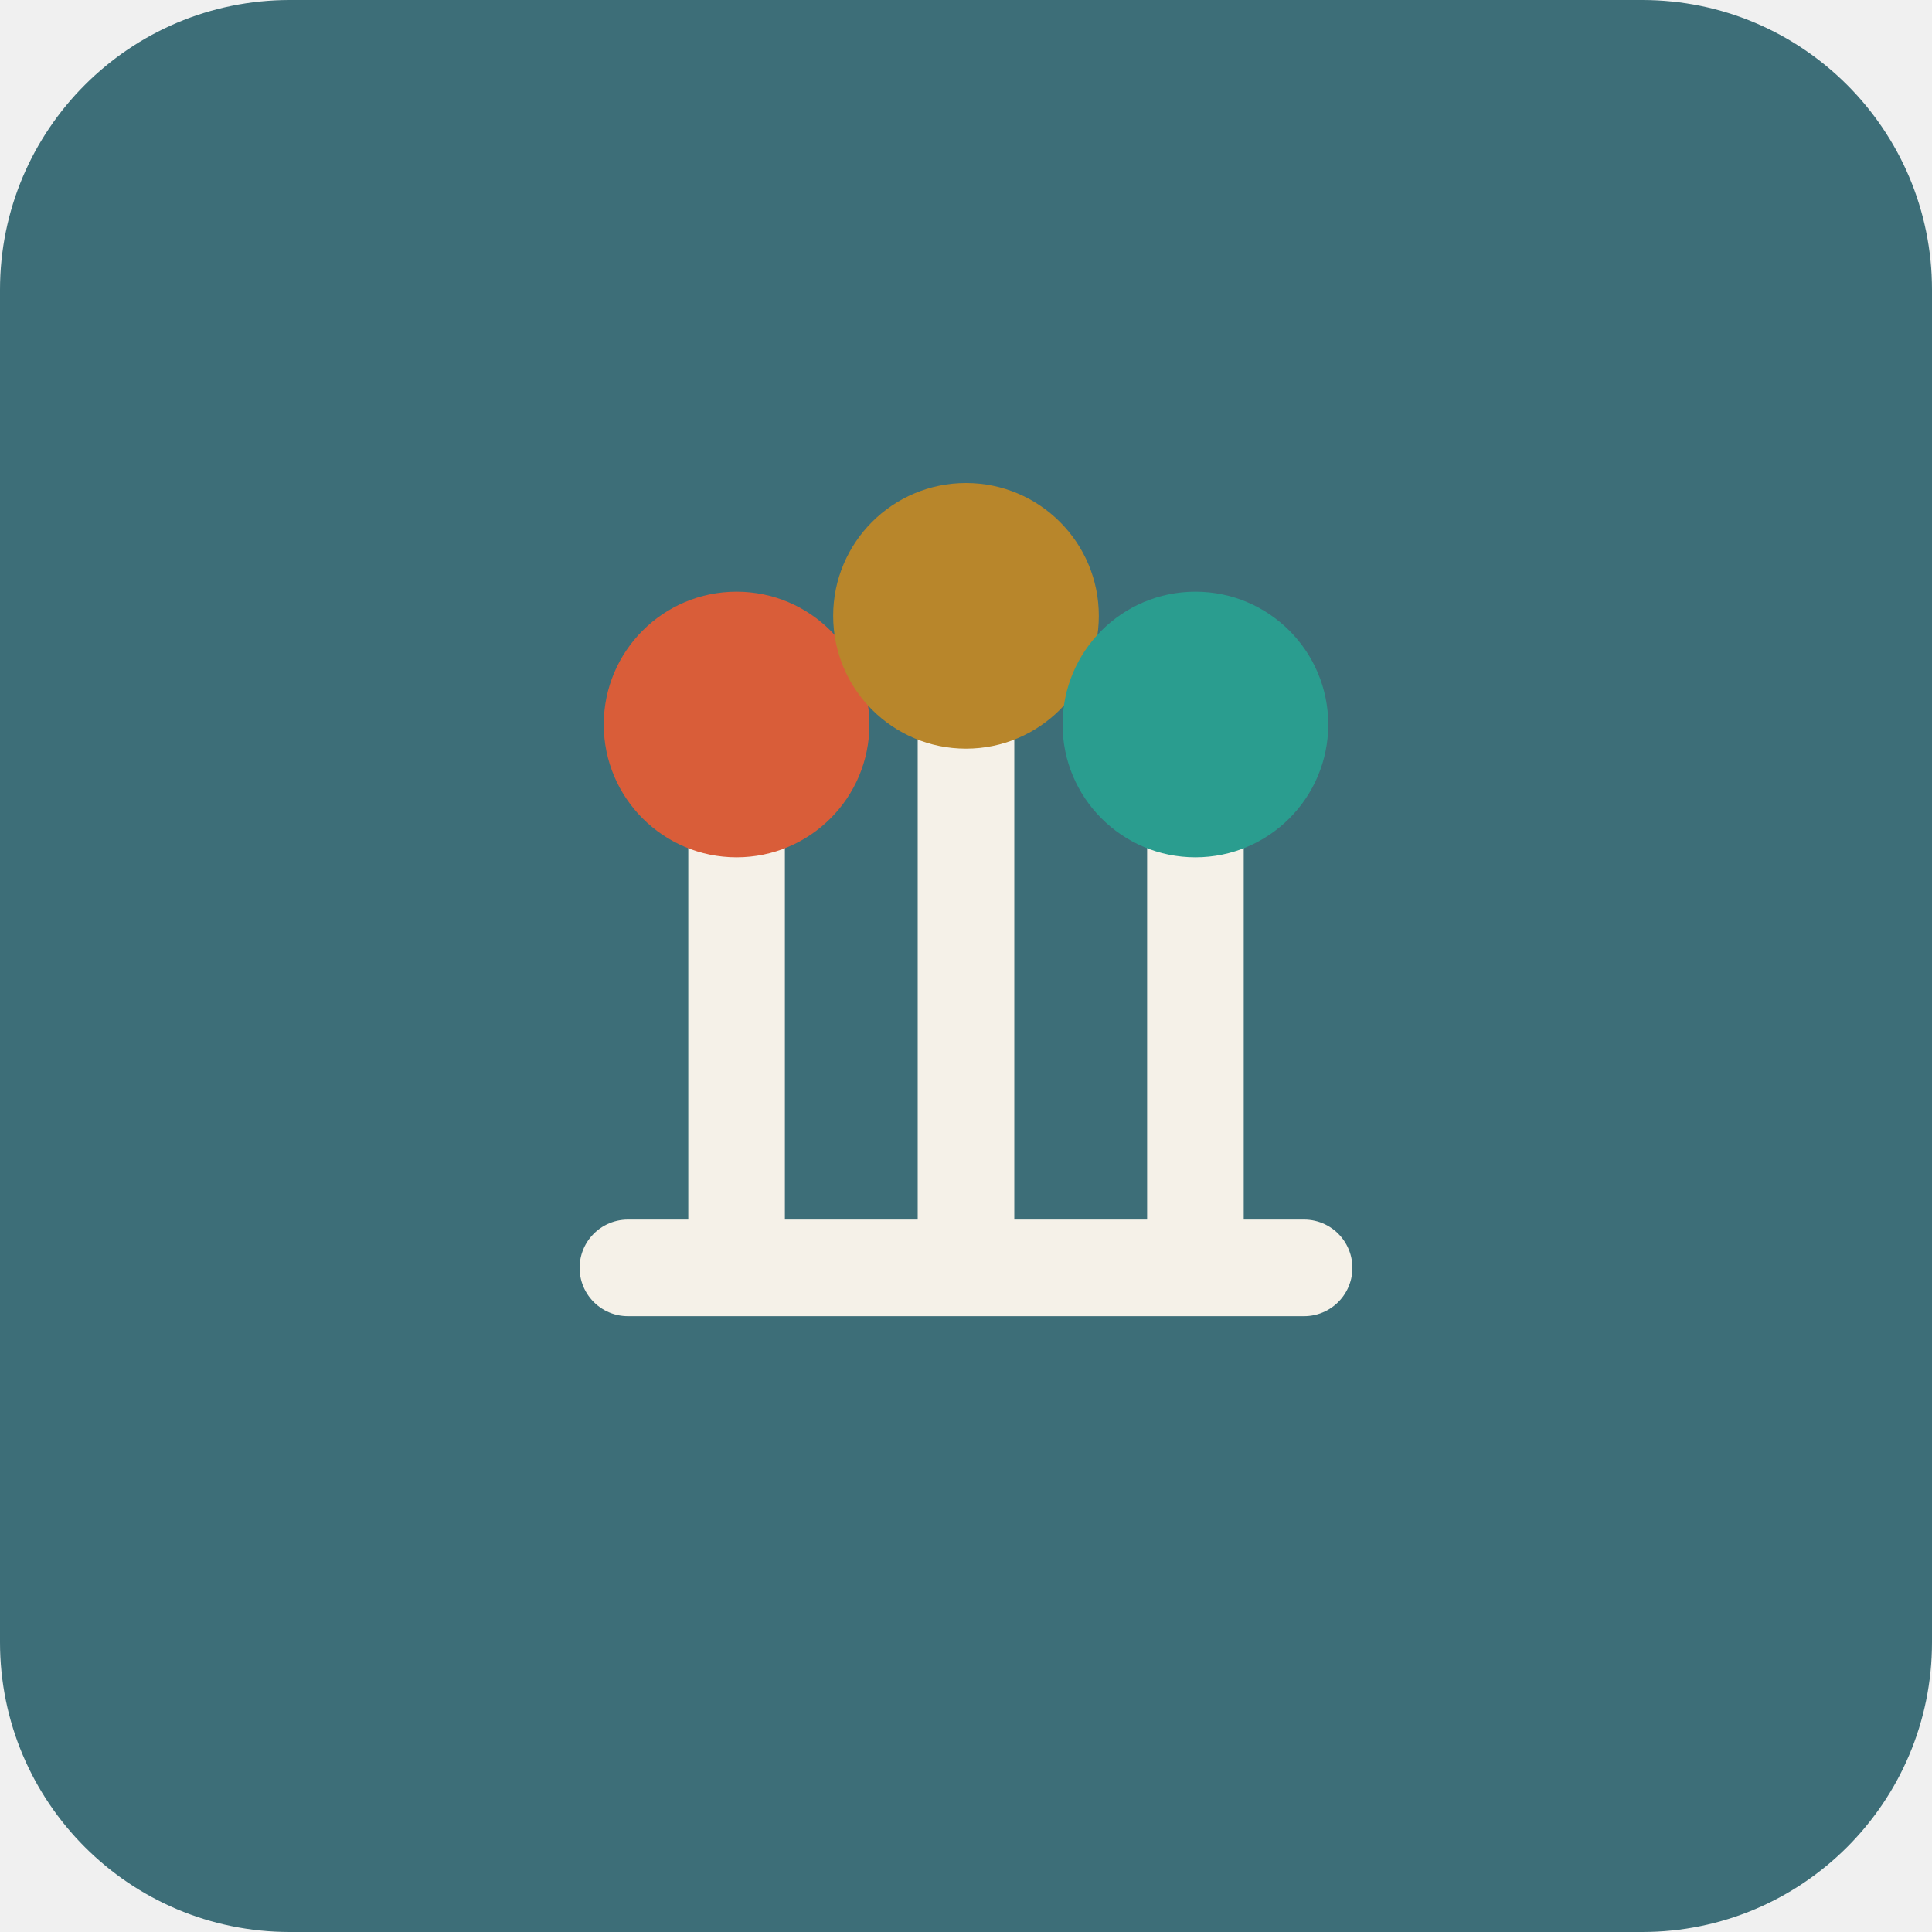
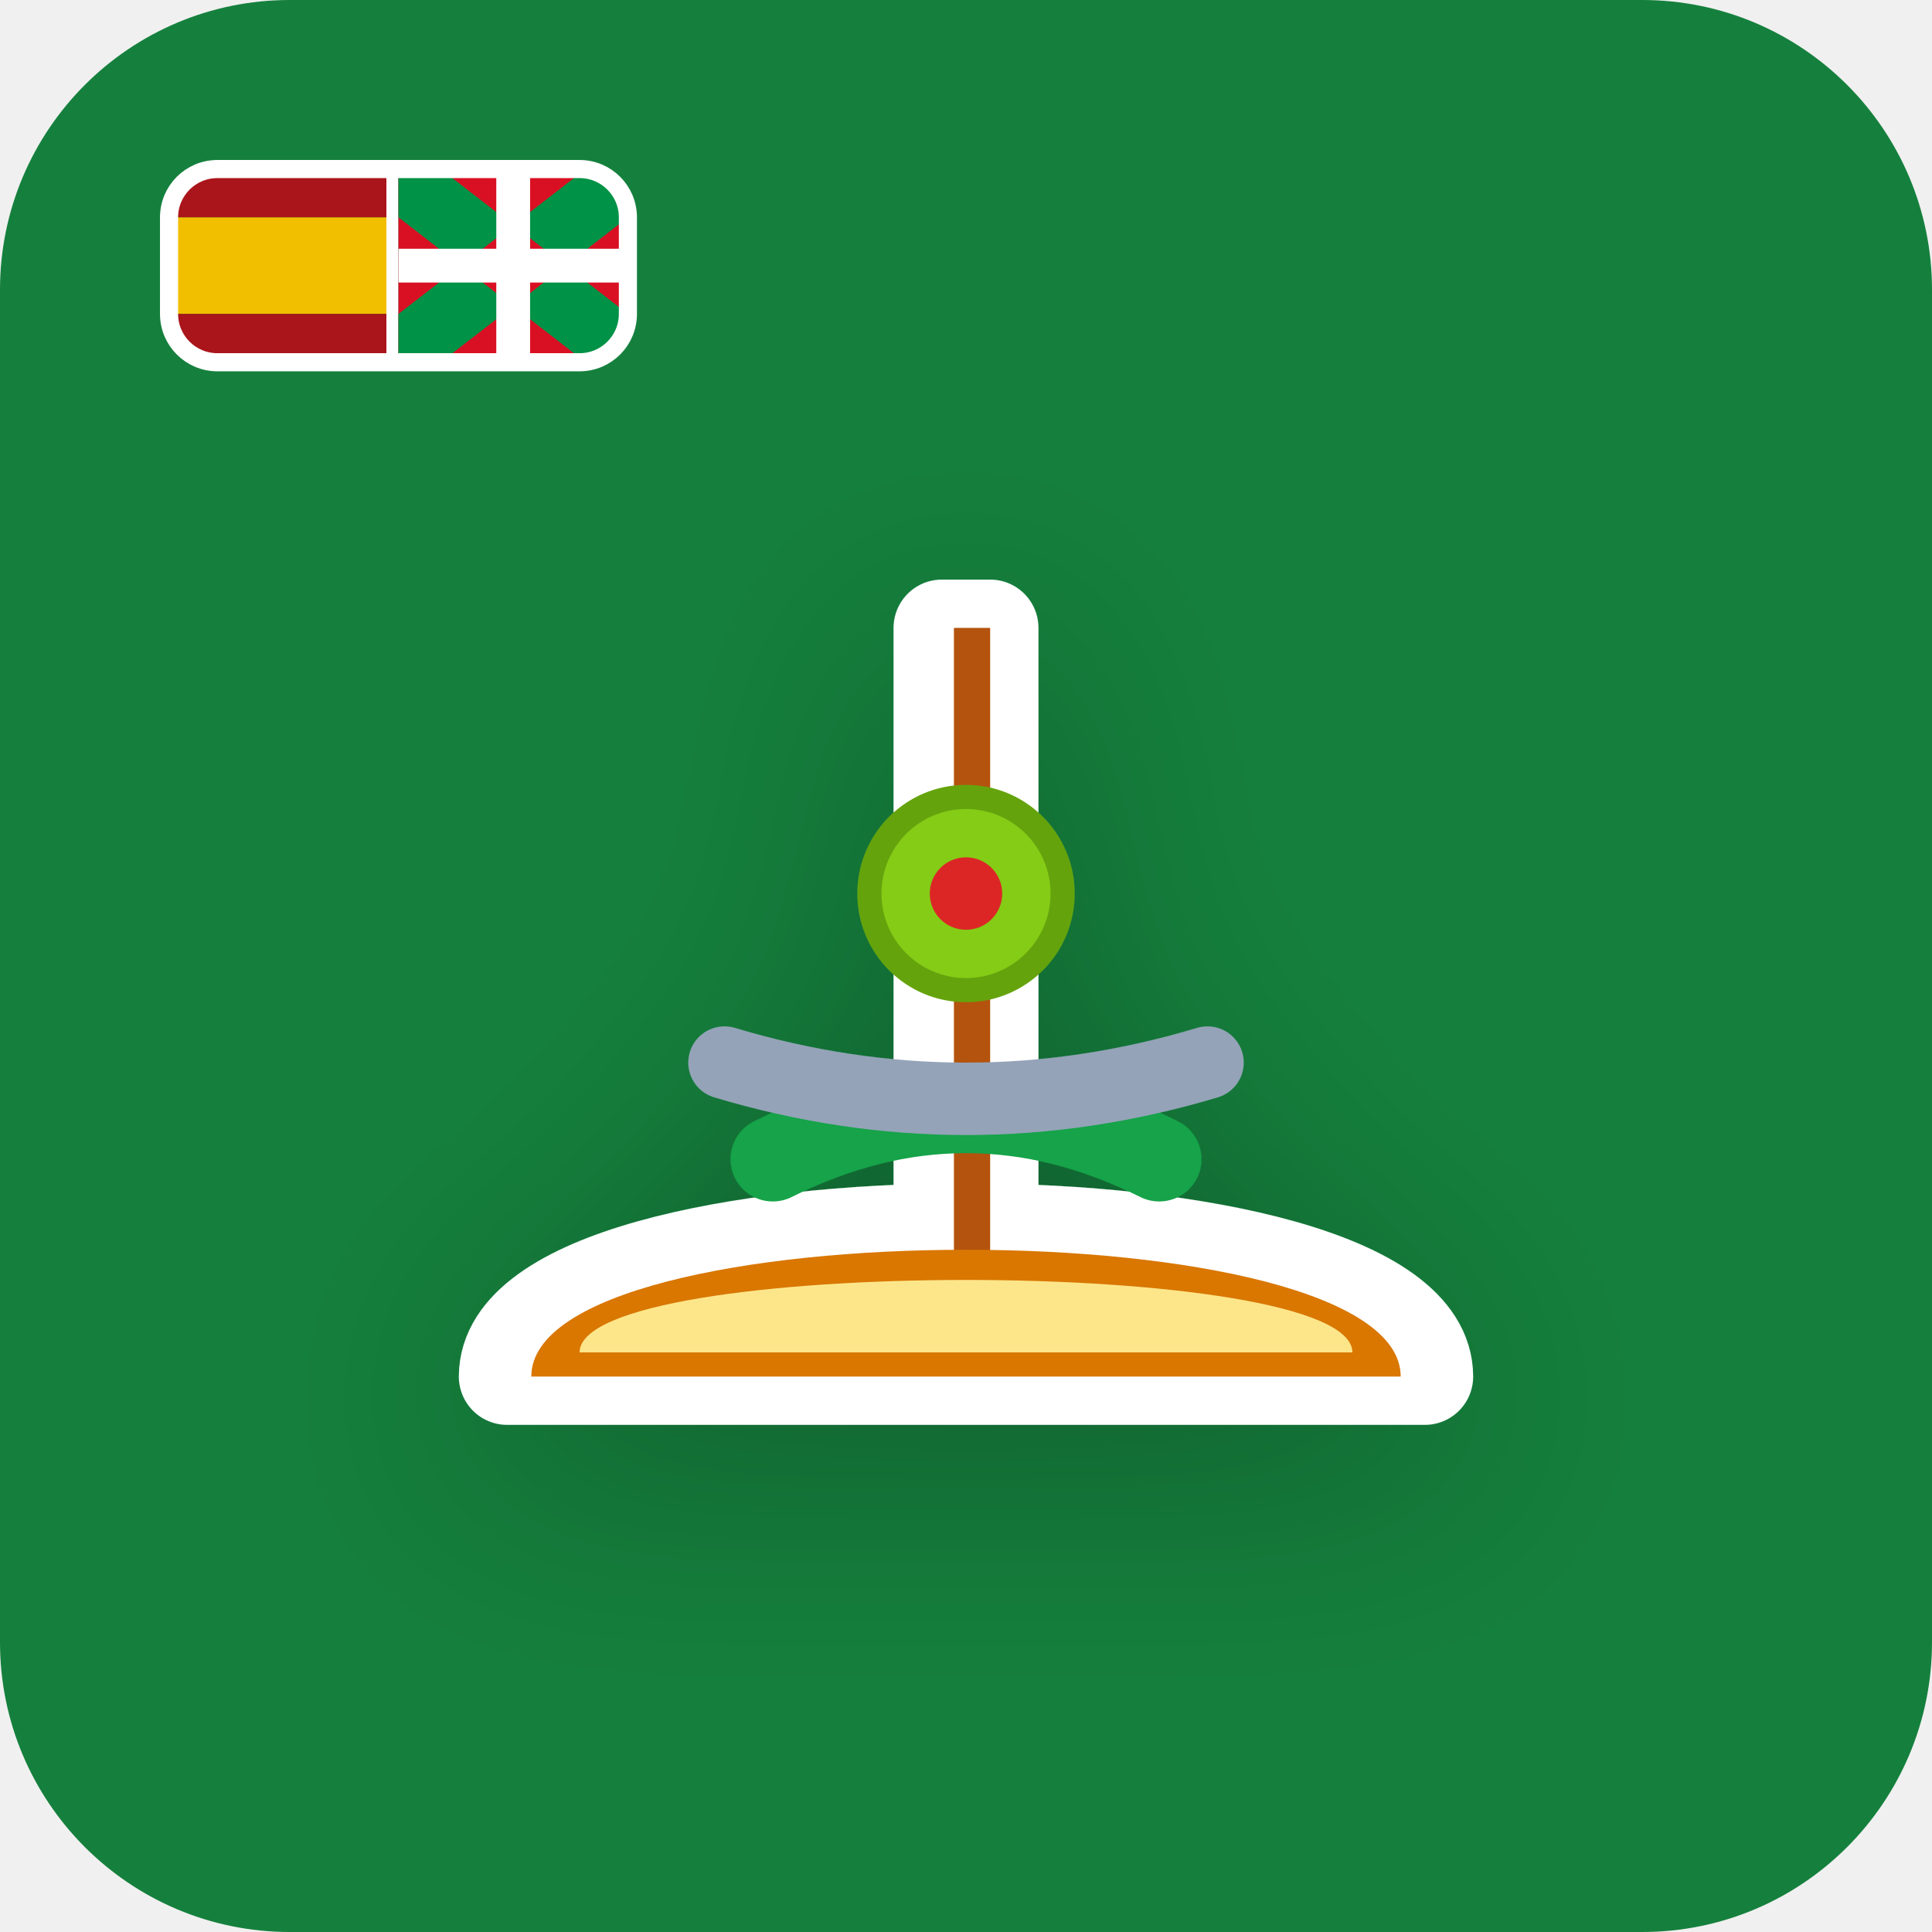
<svg xmlns="http://www.w3.org/2000/svg" viewBox="0 0 160 160" role="img" data-cuisine="vasca">
-   <rect width="160" height="160" rx="24" fill="#3D6E78" />
-   <path d="M52 105h56M61 105V67M80 105V58M99 105V67" stroke="#F5F1E8" stroke-width="8" stroke-linecap="round" />
-   <circle cx="61" cy="60" r="11" fill="#D95D39" />
-   <circle cx="80" cy="51" r="11" fill="#B8862B" />
-   <circle cx="99" cy="60" r="11" fill="#2A9D8F" />
+   <defs>
+     <clipPath id="flag-clip-es_pv">
+       <rect width="38" height="16" rx="4" />
+     </clipPath>
+   </defs>
+   <rect width="160" height="160" rx="24" fill="#15803D" />
+   <g filter="drop-shadow(0 4px 10px rgba(0,0,0,0.25))">
+     <path d="M42 114 C42 98 118 98 118 114 Z M78 52 L82 52 L82 108 L78 108 Z" fill="#FFFFFF" stroke="#FFFFFF" stroke-width="8" stroke-linejoin="round" />
+     <rect x="79" y="52" width="3" height="60" fill="#B45309" />
+     <path d="M44 114 C44 100 116 100 116 114 Z" fill="#D97706" />
+     <path d="M48 112 C48 104 112 104 112 112 Z" fill="#FDE68A" />
+     <path d="M64 96 Q80 88 96 96" stroke="#16A34A" stroke-width="7" stroke-linecap="round" fill="none" />
+     <path d="M60 88 Q80 94 100 88" stroke="#94A3B8" stroke-width="6" stroke-linecap="round" fill="none" />
+     <circle cx="80" cy="74" r="9" fill="#65A30D" />
+     <circle cx="80" cy="74" r="7" fill="#84CC16" />
+     <circle cx="80" cy="74" r="3" fill="#DC2626" />
+   </g>
+   <g class="flag-badge" transform="translate(14,14)">
+     <rect width="38" height="16" rx="4" fill="#0F172A" opacity="0.6" />
+     <g clip-path="url(#flag-clip-es_pv)">
+       <rect x="0" y="0" width="18" height="4" fill="#AA151B" />
+       <rect x="0" y="4" width="18" height="8" fill="#F1BF00" />
+       <rect x="0" y="12" width="18" height="4" fill="#AA151B" />
+       <line x1="18.5" y1="0" x2="18.5" y2="16" stroke="#FFFFFF" stroke-width="1" />
+       <rect x="19" y="0" width="19" height="16" fill="#D91023" />
+       <path d="M19,0 L22.5,0 L38,12 L38,16 L34.5,16 L19,4 Z M38,0 L34.5,0 L19,12 L19,16 L22.5,16 L38,4 Z" fill="#009246" />
+       <rect x="27.1" y="0" width="2.8" height="16" fill="#FFFFFF" />
+       <rect x="19" y="6.6" width="19" height="2.8" fill="#FFFFFF" />
+     </g>
+     <rect width="38" height="16" rx="4" fill="none" stroke="#FFFFFF" stroke-width="1.5" />
+   </g>
</svg>
